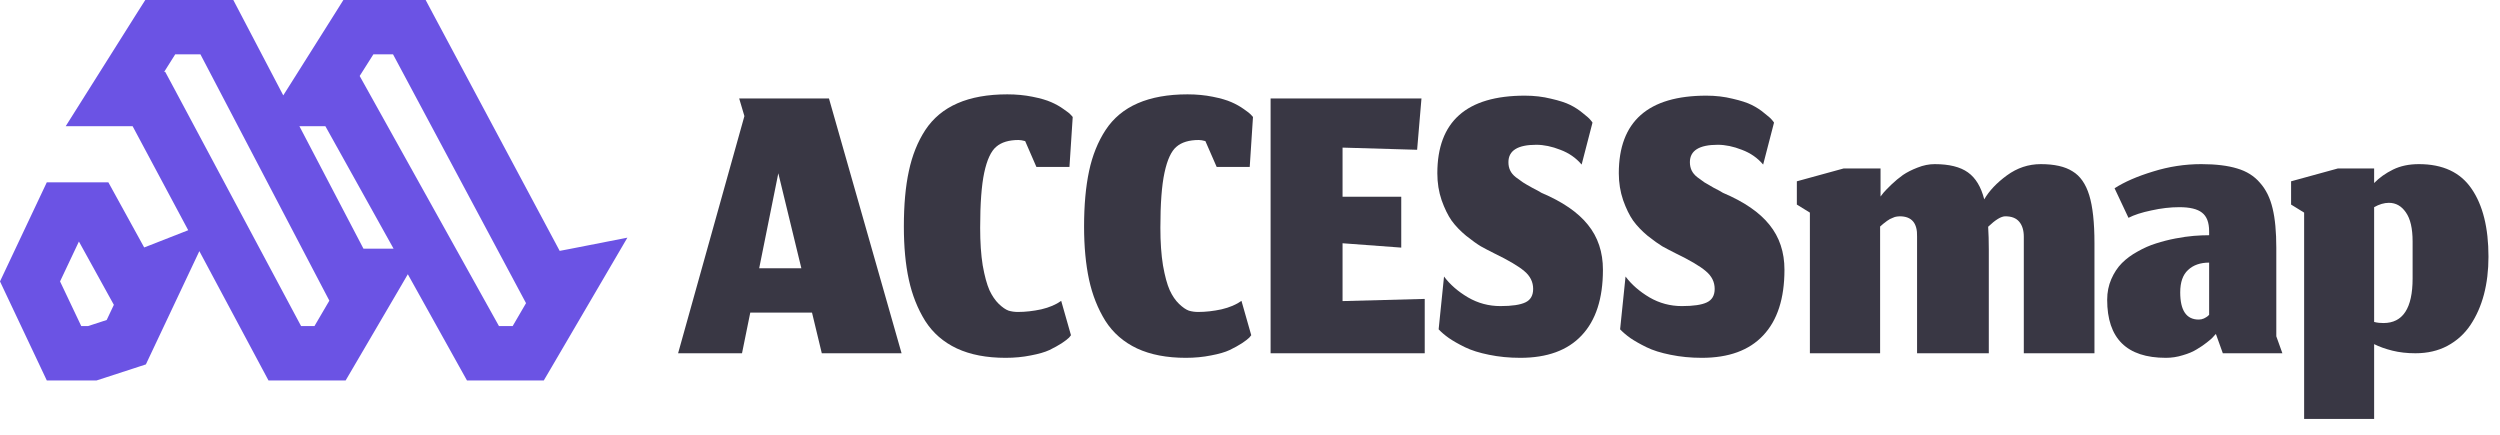
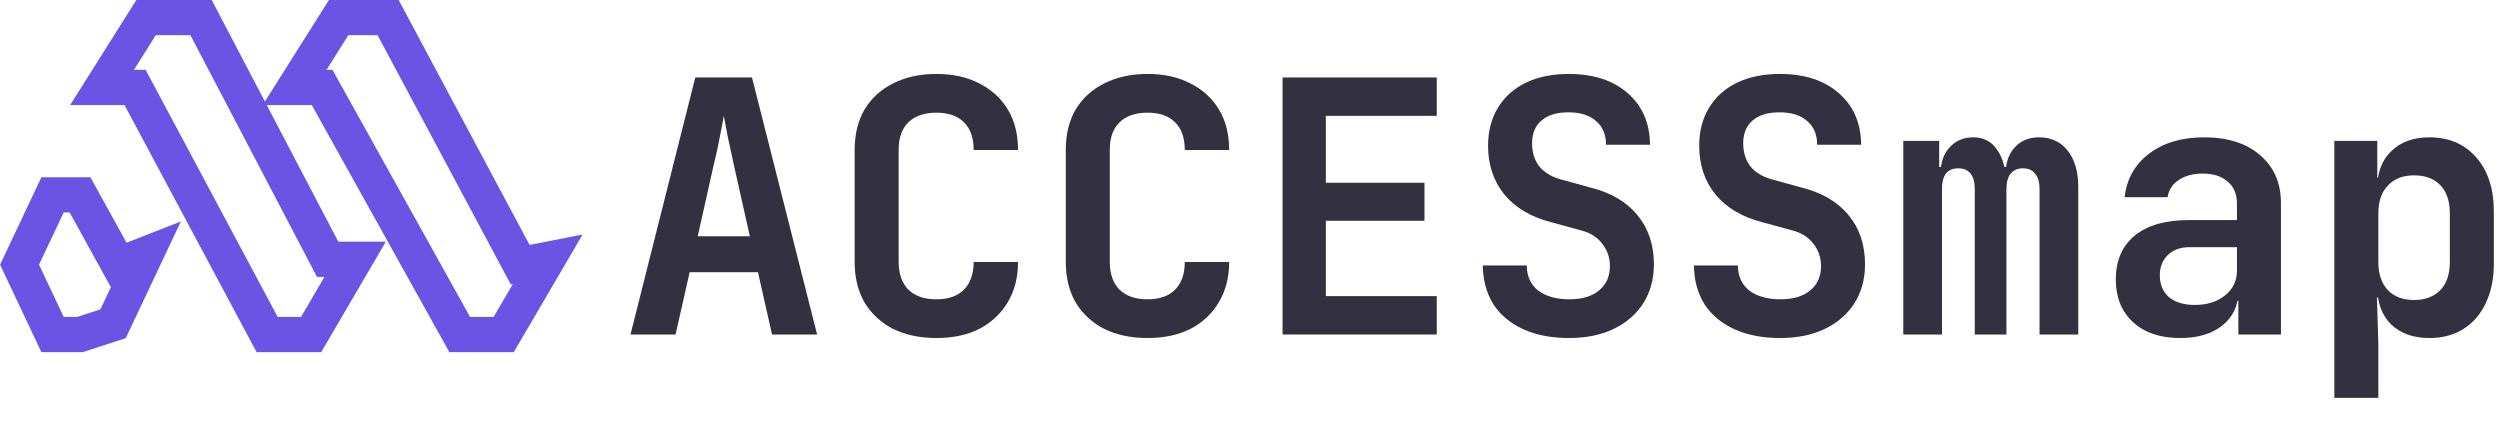
- <svg xmlns="http://www.w3.org/2000/svg" width="46" height="8" viewBox="0 0 46 8" fill="none">
-   <path d="M4.293 0L5.212 1.755L5.338 1.556L6.172 0.233L6.318 0H7.832L7.973 0.265L10.298 4.616L10.457 4.586L11.544 4.373L10.151 6.753L10.006 7H8.592L8.449 6.743L7.504 5.046L7.339 5.329L6.36 7H4.94L3.668 4.621L2.684 6.705L2.479 6.772L1.778 7H0.861L0.726 6.714L0.101 5.392L0 5.178L0.101 4.964L0.861 3.355H1.994L2.653 4.553L2.767 4.509L3.463 4.236L2.44 2.322H1.209L2.525 0.233L2.673 0H4.293ZM6.618 1.398L9.181 6H9.433L9.679 5.578L9.591 5.414L7.232 1H6.87L6.618 1.398ZM3.021 1.322H3.04L3.182 1.586L5.54 6H5.786L6.06 5.532L5.943 5.309L3.688 1H3.224L3.021 1.322ZM1.105 5.178L1.495 6H1.619L1.963 5.888L2.095 5.609L1.452 4.444L1.105 5.178ZM6.688 4.576H7.242L5.987 2.322H5.509L6.688 4.576Z" fill="#6B53E4" />
-   <path d="M44.444 6.5C44.289 6.5 44.148 6.484 44.02 6.452C43.892 6.42 43.78 6.38 43.684 6.332V7.708H42.396V3.912L42.156 3.764V3.336L43.016 3.1H43.684V3.368C43.78 3.269 43.896 3.187 44.032 3.12C44.168 3.053 44.327 3.02 44.508 3.02C44.948 3.02 45.271 3.171 45.476 3.472C45.684 3.773 45.788 4.191 45.788 4.724C45.788 4.975 45.76 5.207 45.704 5.42C45.648 5.631 45.565 5.817 45.456 5.98C45.347 6.143 45.205 6.271 45.032 6.364C44.861 6.455 44.665 6.5 44.444 6.5ZM43.856 5.944C44.213 5.944 44.392 5.671 44.392 5.124V4.444C44.392 4.204 44.351 4.025 44.268 3.908C44.188 3.791 44.084 3.732 43.956 3.732C43.868 3.732 43.777 3.759 43.684 3.812V5.924C43.716 5.932 43.745 5.937 43.772 5.94C43.801 5.943 43.829 5.944 43.856 5.944Z" fill="#393744" />
-   <path d="M40.772 6.144L40.732 6.188C40.706 6.22 40.664 6.257 40.608 6.3C40.555 6.343 40.492 6.385 40.42 6.428C40.351 6.471 40.266 6.507 40.164 6.536C40.063 6.568 39.959 6.584 39.852 6.584C39.132 6.584 38.772 6.228 38.772 5.516C38.772 5.377 38.798 5.251 38.848 5.136C38.899 5.019 38.964 4.92 39.044 4.84C39.124 4.76 39.22 4.689 39.332 4.628C39.444 4.564 39.556 4.515 39.668 4.48C39.783 4.443 39.903 4.412 40.028 4.388C40.154 4.364 40.266 4.348 40.364 4.34C40.463 4.332 40.558 4.328 40.648 4.328V4.256C40.648 4.093 40.604 3.979 40.516 3.912C40.431 3.845 40.292 3.812 40.1 3.812C39.935 3.812 39.763 3.832 39.584 3.872C39.406 3.909 39.266 3.955 39.164 4.008L38.908 3.464C39.09 3.347 39.326 3.244 39.616 3.156C39.907 3.065 40.203 3.02 40.504 3.02C40.771 3.02 40.991 3.047 41.164 3.1C41.338 3.151 41.478 3.239 41.584 3.364C41.694 3.487 41.771 3.644 41.816 3.836C41.862 4.025 41.884 4.267 41.884 4.56V6.188L41.996 6.5H40.9L40.772 6.144ZM40.456 5.88C40.491 5.88 40.523 5.873 40.552 5.86C40.584 5.844 40.608 5.829 40.624 5.816C40.64 5.8 40.648 5.792 40.648 5.792V4.832C40.486 4.832 40.356 4.877 40.26 4.968C40.164 5.056 40.116 5.193 40.116 5.38C40.116 5.713 40.23 5.88 40.456 5.88Z" fill="#393744" />
-   <path d="M34.594 6.5H33.302V3.912L33.062 3.764V3.336L33.922 3.1H34.602V3.616C34.616 3.597 34.634 3.573 34.658 3.544C34.685 3.512 34.733 3.463 34.802 3.396C34.872 3.329 34.942 3.271 35.014 3.22C35.089 3.169 35.178 3.124 35.282 3.084C35.389 3.041 35.494 3.02 35.598 3.02C35.865 3.02 36.069 3.071 36.21 3.172C36.352 3.273 36.452 3.439 36.51 3.668C36.601 3.511 36.74 3.364 36.926 3.228C37.116 3.089 37.324 3.02 37.55 3.02C37.801 3.02 37.996 3.064 38.134 3.152C38.276 3.237 38.378 3.384 38.442 3.592C38.506 3.8 38.538 4.093 38.538 4.472V6.5H37.238V4.356C37.238 4.239 37.21 4.147 37.154 4.08C37.098 4.013 37.013 3.98 36.898 3.98C36.821 3.98 36.716 4.044 36.582 4.172C36.59 4.3 36.594 4.439 36.594 4.588V6.5H35.274V4.356C35.282 4.105 35.176 3.98 34.954 3.98C34.938 3.98 34.922 3.981 34.906 3.984C34.893 3.987 34.88 3.989 34.866 3.992C34.856 3.995 34.842 4 34.826 4.008C34.813 4.013 34.801 4.019 34.79 4.024C34.78 4.027 34.768 4.033 34.754 4.044C34.741 4.052 34.73 4.059 34.722 4.064C34.714 4.069 34.702 4.079 34.686 4.092C34.673 4.103 34.662 4.111 34.654 4.116C34.649 4.121 34.638 4.131 34.622 4.144C34.609 4.155 34.6 4.163 34.594 4.168V6.5Z" fill="#393744" />
-   <path d="M31.314 6.584C31.109 6.584 30.917 6.565 30.738 6.528C30.562 6.493 30.414 6.447 30.294 6.388C30.174 6.329 30.076 6.273 29.998 6.22C29.924 6.167 29.861 6.113 29.81 6.06L29.91 5.088C30.02 5.235 30.166 5.363 30.35 5.472C30.534 5.579 30.733 5.632 30.946 5.632C31.16 5.632 31.313 5.609 31.406 5.564C31.502 5.519 31.55 5.436 31.55 5.316C31.55 5.188 31.496 5.079 31.386 4.988C31.28 4.897 31.094 4.788 30.83 4.66C30.734 4.612 30.653 4.569 30.586 4.532C30.52 4.492 30.43 4.428 30.318 4.34C30.209 4.249 30.12 4.156 30.05 4.06C29.981 3.961 29.92 3.836 29.866 3.684C29.813 3.529 29.786 3.364 29.786 3.188C29.786 2.236 30.324 1.76 31.398 1.76C31.569 1.76 31.729 1.779 31.878 1.816C32.03 1.851 32.149 1.889 32.234 1.932C32.32 1.975 32.397 2.025 32.466 2.084C32.538 2.14 32.584 2.18 32.602 2.204C32.621 2.225 32.634 2.243 32.642 2.256L32.442 3.028C32.338 2.905 32.208 2.815 32.05 2.756C31.896 2.695 31.748 2.664 31.606 2.664C31.265 2.664 31.094 2.771 31.094 2.984C31.094 3.04 31.105 3.091 31.126 3.136C31.148 3.181 31.182 3.223 31.23 3.26C31.278 3.297 31.322 3.329 31.362 3.356C31.405 3.383 31.462 3.416 31.534 3.456C31.609 3.493 31.665 3.524 31.702 3.548C32.092 3.713 32.377 3.909 32.558 4.136C32.742 4.363 32.834 4.639 32.834 4.964C32.834 5.492 32.704 5.895 32.442 6.172C32.184 6.447 31.808 6.584 31.314 6.584Z" fill="#393744" />
-   <path d="M27.974 6.584C27.769 6.584 27.577 6.565 27.398 6.528C27.223 6.493 27.075 6.447 26.954 6.388C26.834 6.329 26.736 6.273 26.659 6.22C26.584 6.167 26.521 6.113 26.471 6.06L26.57 5.088C26.68 5.235 26.826 5.363 27.011 5.472C27.195 5.579 27.393 5.632 27.607 5.632C27.82 5.632 27.973 5.609 28.067 5.564C28.163 5.519 28.21 5.436 28.21 5.316C28.21 5.188 28.156 5.079 28.047 4.988C27.94 4.897 27.755 4.788 27.491 4.66C27.395 4.612 27.313 4.569 27.247 4.532C27.18 4.492 27.09 4.428 26.979 4.34C26.869 4.249 26.78 4.156 26.71 4.06C26.641 3.961 26.58 3.836 26.526 3.684C26.473 3.529 26.447 3.364 26.447 3.188C26.447 2.236 26.984 1.76 28.058 1.76C28.229 1.76 28.389 1.779 28.538 1.816C28.691 1.851 28.809 1.889 28.895 1.932C28.98 1.975 29.057 2.025 29.127 2.084C29.198 2.14 29.244 2.18 29.262 2.204C29.281 2.225 29.294 2.243 29.302 2.256L29.102 3.028C28.998 2.905 28.868 2.815 28.71 2.756C28.556 2.695 28.408 2.664 28.267 2.664C27.925 2.664 27.755 2.771 27.755 2.984C27.755 3.04 27.765 3.091 27.787 3.136C27.808 3.181 27.843 3.223 27.89 3.26C27.939 3.297 27.983 3.329 28.023 3.356C28.065 3.383 28.122 3.416 28.195 3.456C28.269 3.493 28.325 3.524 28.363 3.548C28.752 3.713 29.037 3.909 29.218 4.136C29.402 4.363 29.494 4.639 29.494 4.964C29.494 5.492 29.364 5.895 29.102 6.172C28.844 6.447 28.468 6.584 27.974 6.584Z" fill="#393744" />
-   <path d="M26.215 6.5H23.379V1.812H26.155L26.075 2.756L24.703 2.716V3.62H25.783V4.556L24.703 4.476V5.54L26.215 5.5V6.5Z" fill="#393744" />
-   <path d="M23.023 6.168L22.987 6.212C22.96 6.239 22.915 6.273 22.851 6.316C22.79 6.356 22.715 6.397 22.627 6.44C22.542 6.48 22.427 6.513 22.283 6.54C22.139 6.569 21.984 6.584 21.819 6.584C21.47 6.584 21.171 6.527 20.923 6.412C20.675 6.295 20.48 6.125 20.339 5.904C20.2 5.68 20.1 5.428 20.039 5.148C19.978 4.865 19.947 4.539 19.947 4.168C19.947 3.773 19.978 3.433 20.039 3.148C20.1 2.86 20.202 2.608 20.343 2.392C20.487 2.173 20.684 2.009 20.935 1.9C21.186 1.791 21.491 1.736 21.851 1.736C22.016 1.736 22.171 1.751 22.315 1.78C22.462 1.809 22.576 1.843 22.659 1.88C22.744 1.917 22.82 1.96 22.887 2.008C22.956 2.056 22.999 2.089 23.015 2.108C23.034 2.127 23.047 2.141 23.055 2.152L22.995 3.072H22.387L22.179 2.596C22.131 2.583 22.091 2.576 22.059 2.576C21.88 2.576 21.743 2.617 21.647 2.7C21.551 2.78 21.478 2.939 21.427 3.176C21.376 3.411 21.351 3.749 21.351 4.192C21.351 4.456 21.367 4.687 21.399 4.884C21.434 5.081 21.475 5.233 21.523 5.34C21.571 5.444 21.628 5.528 21.695 5.592C21.762 5.656 21.822 5.697 21.875 5.716C21.928 5.732 21.986 5.74 22.047 5.74C22.183 5.74 22.326 5.724 22.475 5.692C22.624 5.657 22.747 5.605 22.843 5.536L23.023 6.168Z" fill="#393744" />
-   <path d="M19.706 6.168L19.671 6.212C19.644 6.239 19.599 6.273 19.535 6.316C19.473 6.356 19.398 6.397 19.311 6.44C19.225 6.48 19.11 6.513 18.966 6.54C18.823 6.569 18.668 6.584 18.503 6.584C18.153 6.584 17.855 6.527 17.607 6.412C17.358 6.295 17.164 6.125 17.023 5.904C16.884 5.68 16.784 5.428 16.723 5.148C16.661 4.865 16.631 4.539 16.631 4.168C16.631 3.773 16.661 3.433 16.723 3.148C16.784 2.86 16.885 2.608 17.026 2.392C17.171 2.173 17.368 2.009 17.619 1.9C17.869 1.791 18.174 1.736 18.535 1.736C18.7 1.736 18.855 1.751 18.998 1.78C19.145 1.809 19.26 1.843 19.343 1.88C19.428 1.917 19.504 1.96 19.57 2.008C19.64 2.056 19.683 2.089 19.698 2.108C19.717 2.127 19.73 2.141 19.738 2.152L19.678 3.072H19.07L18.863 2.596C18.814 2.583 18.774 2.576 18.742 2.576C18.564 2.576 18.427 2.617 18.331 2.7C18.235 2.78 18.161 2.939 18.11 3.176C18.06 3.411 18.035 3.749 18.035 4.192C18.035 4.456 18.05 4.687 18.082 4.884C18.117 5.081 18.159 5.233 18.206 5.34C18.255 5.444 18.312 5.528 18.378 5.592C18.445 5.656 18.505 5.697 18.558 5.716C18.612 5.732 18.669 5.74 18.73 5.74C18.866 5.74 19.009 5.724 19.159 5.692C19.308 5.657 19.43 5.605 19.526 5.536L19.706 6.168Z" fill="#393744" />
-   <path d="M15.121 6.5L14.941 5.752H13.805L13.653 6.5H12.477L13.697 2.136L13.601 1.812H15.253L16.589 6.5H15.121ZM14.321 3.188L13.969 4.936H14.745L14.321 3.188Z" fill="#393744" />
+ <svg xmlns="http://www.w3.org/2000/svg" width="71" height="12" viewBox="0 0 71 12" fill="none">
+   <path d="M1.492 5.534L0.555 7.517L1.492 9.5H2.273L3.211 9.195L4.148 7.212L3.367 7.517L2.273 5.534H1.492Z" stroke="#6B53E4" />
+   <path d="M4.148 0.5L2.898 2.483H3.836L7.586 9.5H8.836L10.086 7.364H9.305L5.711 0.5H4.148Z" stroke="#6B53E4" />
+   <path d="M9.617 0.5L8.367 2.483H9.148L13.055 9.5H14.305L15.555 7.364L14.773 7.517L11.023 0.5H9.617Z" stroke="#6B53E4" />
+   <path d="M17.906 9.5L19.746 2.2H21.356L23.206 9.5H21.926L21.526 7.73H19.586L19.186 9.5H17.906ZM19.816 6.71H21.296L20.856 4.75C20.783 4.423 20.72 4.13 20.666 3.87C20.613 3.603 20.576 3.41 20.556 3.29C20.536 3.41 20.5 3.603 20.446 3.87C20.4 4.13 20.336 4.42 20.256 4.74L19.816 6.71Z" fill="#333040" />
+   <path d="M26.592 9.6C26.126 9.6 25.716 9.513 25.362 9.34C25.016 9.16 24.746 8.91 24.552 8.59C24.366 8.263 24.272 7.88 24.272 7.44V4.26C24.272 3.813 24.366 3.43 24.552 3.11C24.746 2.79 25.016 2.543 25.362 2.37C25.716 2.19 26.126 2.1 26.592 2.1C27.066 2.1 27.472 2.19 27.812 2.37C28.159 2.543 28.429 2.79 28.622 3.11C28.816 3.43 28.912 3.813 28.912 4.26H27.652C27.652 3.913 27.559 3.65 27.372 3.47C27.192 3.29 26.932 3.2 26.592 3.2C26.252 3.2 25.989 3.29 25.802 3.47C25.616 3.65 25.522 3.91 25.522 4.25V7.44C25.522 7.78 25.616 8.043 25.802 8.23C25.989 8.41 26.252 8.5 26.592 8.5C26.932 8.5 27.192 8.41 27.372 8.23C27.559 8.043 27.652 7.78 27.652 7.44H28.912C28.912 7.873 28.816 8.253 28.622 8.58C28.429 8.906 28.159 9.16 27.812 9.34C27.472 9.513 27.066 9.6 26.592 9.6Z" fill="#333040" />
+   <path d="M32.588 9.6C32.122 9.6 31.712 9.513 31.358 9.34C31.012 9.16 30.742 8.91 30.548 8.59C30.362 8.263 30.268 7.88 30.268 7.44V4.26C30.268 3.813 30.362 3.43 30.548 3.11C30.742 2.79 31.012 2.543 31.358 2.37C31.712 2.19 32.122 2.1 32.588 2.1C33.062 2.1 33.468 2.19 33.808 2.37C34.155 2.543 34.425 2.79 34.618 3.11C34.812 3.43 34.908 3.813 34.908 4.26H33.648C33.648 3.913 33.555 3.65 33.368 3.47C33.188 3.29 32.928 3.2 32.588 3.2C32.248 3.2 31.985 3.29 31.798 3.47C31.612 3.65 31.518 3.91 31.518 4.25V7.44C31.518 7.78 31.612 8.043 31.798 8.23C31.985 8.41 32.248 8.5 32.588 8.5C32.928 8.5 33.188 8.41 33.368 8.23C33.555 8.043 33.648 7.78 33.648 7.44H34.908C34.908 7.873 34.812 8.253 34.618 8.58C34.425 8.906 34.155 9.16 33.808 9.34C33.468 9.513 33.062 9.6 32.588 9.6Z" fill="#333040" />
+   <path d="M36.425 9.5V2.2H40.804V3.29H37.654V5.19H40.455V6.27H37.654V8.41H40.804V9.5H36.425Z" fill="#333040" />
+   <path d="M44.561 9.6C44.061 9.6 43.627 9.516 43.261 9.35C42.894 9.183 42.611 8.946 42.411 8.64C42.217 8.326 42.117 7.96 42.111 7.54H43.361C43.361 7.84 43.467 8.076 43.681 8.25C43.901 8.416 44.197 8.5 44.571 8.5C44.931 8.5 45.211 8.416 45.411 8.25C45.617 8.083 45.721 7.853 45.721 7.56C45.721 7.313 45.647 7.1 45.501 6.92C45.361 6.733 45.157 6.606 44.891 6.54L44.051 6.31C43.477 6.163 43.034 5.9 42.721 5.52C42.414 5.14 42.261 4.68 42.261 4.14C42.261 3.726 42.354 3.366 42.541 3.06C42.727 2.753 42.991 2.516 43.331 2.35C43.677 2.183 44.084 2.1 44.551 2.1C45.257 2.1 45.817 2.283 46.231 2.65C46.644 3.01 46.854 3.496 46.861 4.11H45.611C45.611 3.823 45.517 3.6 45.331 3.44C45.144 3.273 44.881 3.19 44.541 3.19C44.214 3.19 43.961 3.266 43.781 3.42C43.601 3.573 43.511 3.79 43.511 4.07C43.511 4.323 43.577 4.54 43.711 4.72C43.851 4.893 44.051 5.016 44.311 5.09L45.181 5.33C45.761 5.476 46.204 5.74 46.511 6.12C46.817 6.493 46.971 6.956 46.971 7.51C46.971 7.923 46.871 8.29 46.671 8.61C46.471 8.923 46.191 9.166 45.831 9.34C45.471 9.513 45.047 9.6 44.561 9.6Z" fill="#333040" />
+   <path d="M50.557 9.6C50.057 9.6 49.623 9.516 49.257 9.35C48.89 9.183 48.607 8.946 48.407 8.64C48.213 8.326 48.113 7.96 48.107 7.54H49.357C49.357 7.84 49.463 8.076 49.677 8.25C49.897 8.416 50.193 8.5 50.567 8.5C50.927 8.5 51.207 8.416 51.407 8.25C51.613 8.083 51.717 7.853 51.717 7.56C51.717 7.313 51.643 7.1 51.497 6.92C51.357 6.733 51.153 6.606 50.887 6.54L50.047 6.31C49.473 6.163 49.03 5.9 48.717 5.52C48.41 5.14 48.257 4.68 48.257 4.14C48.257 3.726 48.35 3.366 48.537 3.06C48.723 2.753 48.987 2.516 49.327 2.35C49.673 2.183 50.08 2.1 50.547 2.1C51.253 2.1 51.813 2.283 52.227 2.65C52.64 3.01 52.85 3.496 52.857 4.11H51.607C51.607 3.823 51.513 3.6 51.327 3.44C51.14 3.273 50.877 3.19 50.537 3.19C50.21 3.19 49.957 3.266 49.777 3.42C49.597 3.573 49.507 3.79 49.507 4.07C49.507 4.323 49.573 4.54 49.707 4.72C49.847 4.893 50.047 5.016 50.307 5.09L51.177 5.33C51.757 5.476 52.2 5.74 52.507 6.12C52.813 6.493 52.967 6.956 52.967 7.51C52.967 7.923 52.867 8.29 52.667 8.61C52.467 8.923 52.187 9.166 51.827 9.34C51.467 9.513 51.043 9.6 50.557 9.6Z" fill="#333040" />
+   <path d="M54.053 9.5V4H55.073V4.74H55.283L55.113 4.92C55.113 4.613 55.2 4.366 55.373 4.18C55.546 3.993 55.77 3.9 56.043 3.9C56.336 3.9 56.563 4.02 56.723 4.26C56.889 4.5 56.973 4.823 56.973 5.23L56.753 4.74H57.093L56.963 4.92C56.963 4.613 57.05 4.366 57.223 4.18C57.396 3.993 57.626 3.9 57.913 3.9C58.253 3.9 58.523 4.026 58.723 4.28C58.923 4.533 59.023 4.876 59.023 5.31V9.5H57.923V5.36C57.923 5.18 57.883 5.04 57.803 4.94C57.723 4.833 57.606 4.78 57.453 4.78C57.306 4.78 57.19 4.83 57.103 4.93C57.023 5.03 56.983 5.173 56.983 5.36V9.5H56.083V5.36C56.083 5.173 56.043 5.03 55.963 4.93C55.883 4.83 55.766 4.78 55.613 4.78C55.459 4.78 55.343 4.83 55.263 4.93C55.19 5.03 55.153 5.173 55.153 5.36V9.5H54.053Z" fill="#333040" />
+   <path d="M61.919 9.6C61.352 9.6 60.906 9.45 60.579 9.15C60.252 8.85 60.089 8.446 60.089 7.94C60.089 7.4 60.269 6.983 60.629 6.69C60.989 6.396 61.499 6.25 62.159 6.25H63.529V5.78C63.529 5.513 63.442 5.306 63.269 5.16C63.096 5.006 62.859 4.93 62.559 4.93C62.286 4.93 62.059 4.99 61.879 5.11C61.699 5.23 61.592 5.393 61.559 5.6H60.339C60.399 5.08 60.632 4.666 61.039 4.36C61.446 4.053 61.966 3.9 62.599 3.9C63.272 3.9 63.802 4.07 64.189 4.41C64.582 4.743 64.779 5.196 64.779 5.77V9.5H63.569V8.54H63.369L63.569 8.27C63.569 8.676 63.419 9 63.119 9.24C62.819 9.48 62.419 9.6 61.919 9.6ZM62.329 8.66C62.682 8.66 62.969 8.57 63.189 8.39C63.416 8.21 63.529 7.976 63.529 7.69V7.02H62.179C61.926 7.02 61.722 7.093 61.569 7.24C61.416 7.386 61.339 7.58 61.339 7.82C61.339 8.08 61.426 8.286 61.599 8.44C61.779 8.586 62.022 8.66 62.329 8.66Z" fill="#333040" />
+   <path d="M66.295 11.3V4H67.515V5.05H67.795L67.515 5.34C67.515 4.893 67.648 4.543 67.915 4.29C68.182 4.03 68.542 3.9 68.995 3.9C69.548 3.9 69.992 4.09 70.325 4.47C70.658 4.85 70.825 5.36 70.825 6V7.49C70.825 7.916 70.748 8.29 70.595 8.61C70.448 8.923 70.238 9.166 69.965 9.34C69.692 9.513 69.368 9.6 68.995 9.6C68.542 9.6 68.182 9.473 67.915 9.22C67.648 8.96 67.515 8.606 67.515 8.16L67.795 8.45H67.505L67.545 9.76V11.3H66.295ZM68.555 8.52C68.875 8.52 69.125 8.426 69.305 8.24C69.485 8.053 69.575 7.786 69.575 7.44V6.06C69.575 5.713 69.485 5.446 69.305 5.26C69.125 5.073 68.875 4.98 68.555 4.98C68.242 4.98 67.995 5.076 67.815 5.27C67.635 5.456 67.545 5.72 67.545 6.06V7.44C67.545 7.78 67.635 8.046 67.815 8.24C67.995 8.426 68.242 8.52 68.555 8.52Z" fill="#333040" />
</svg>
